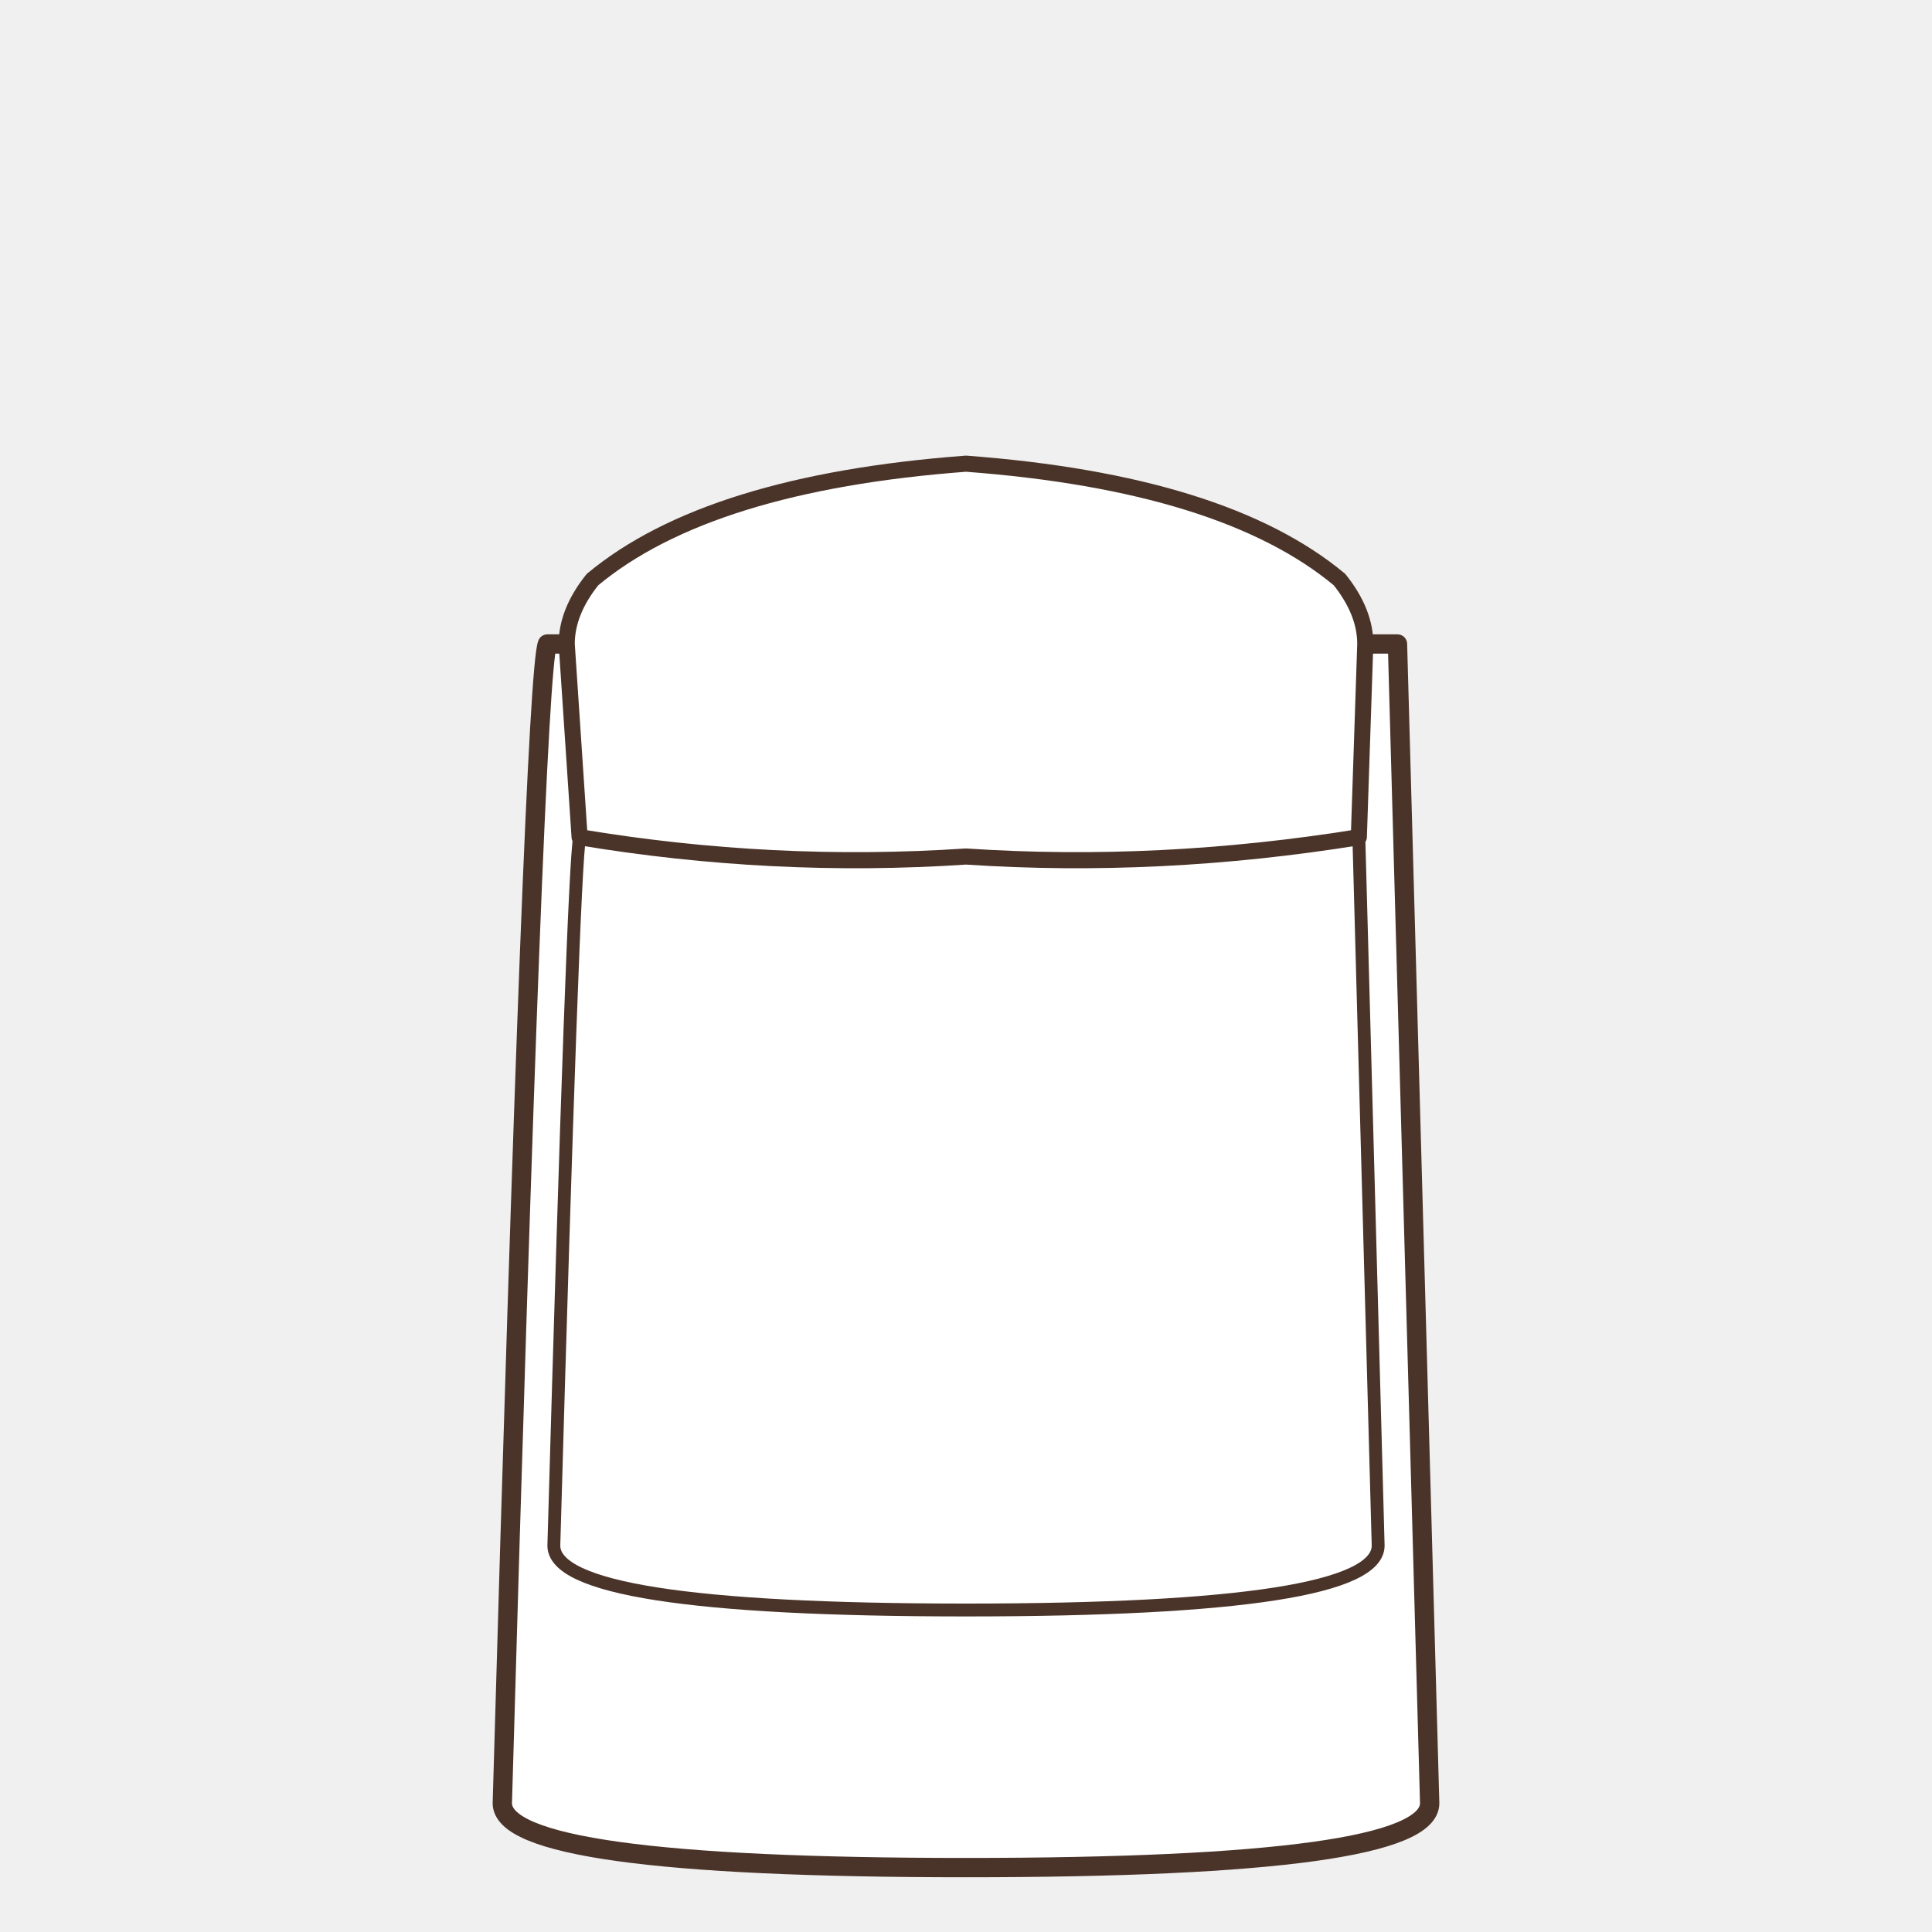
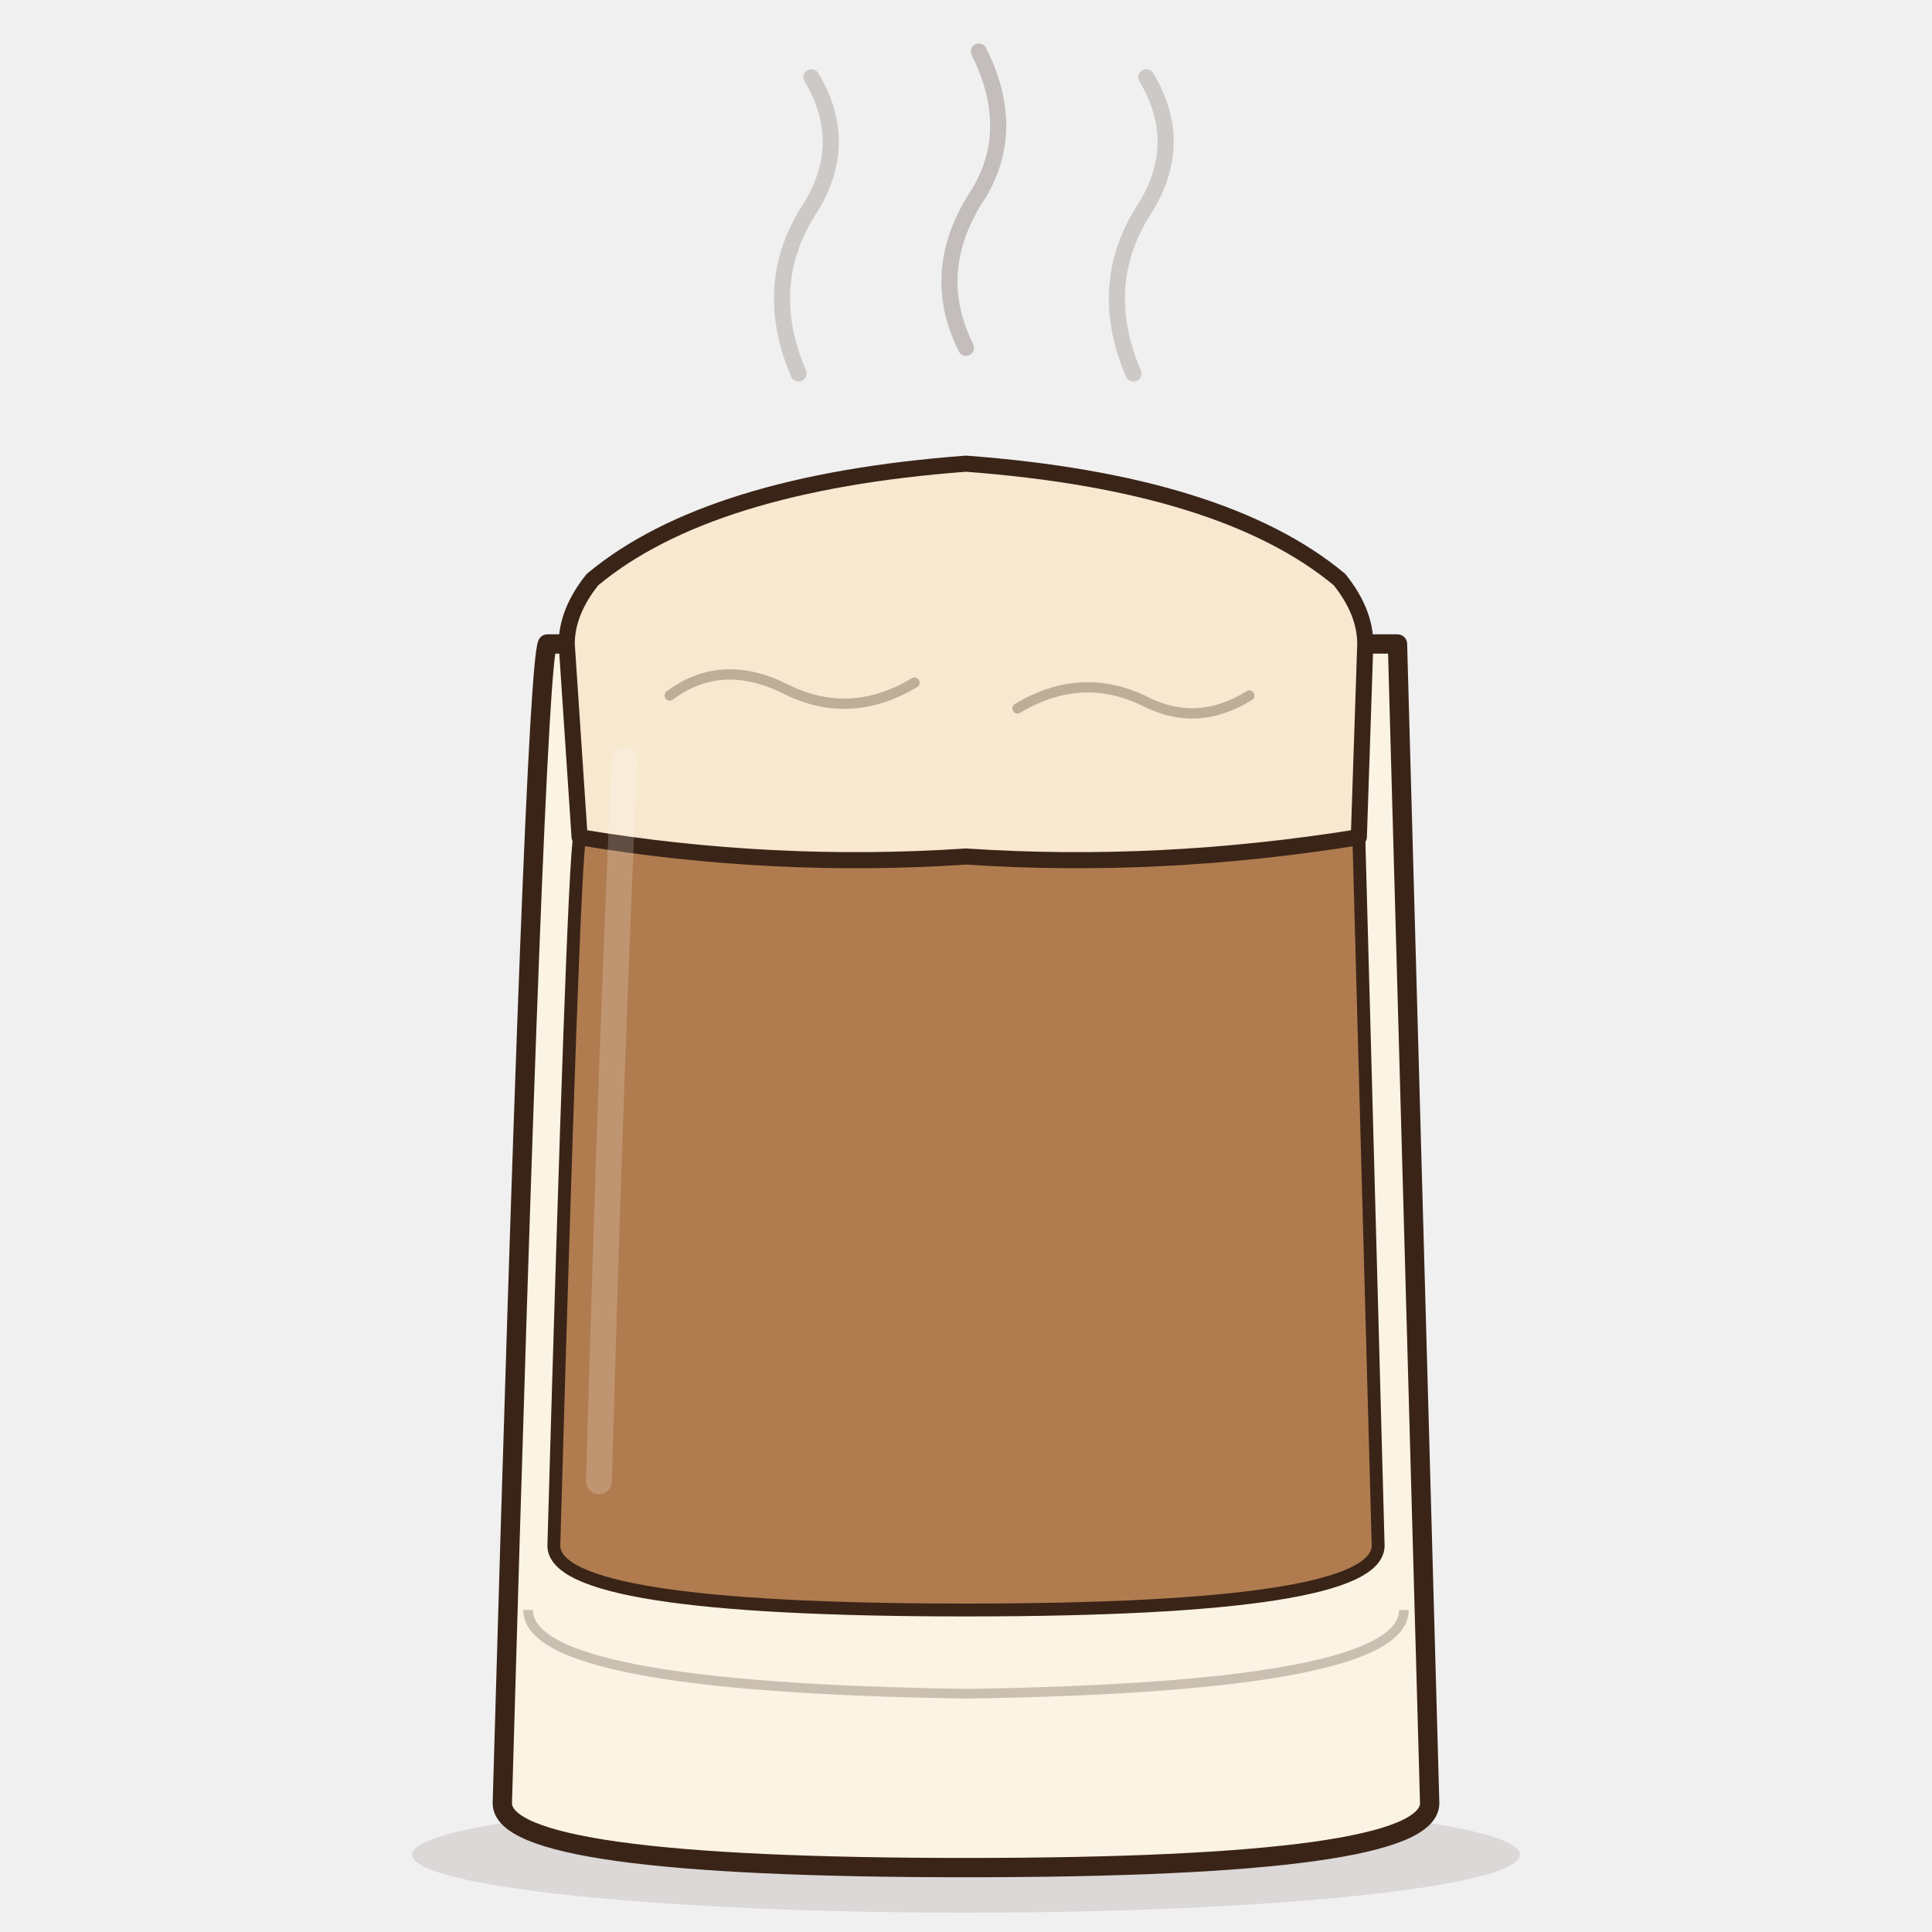
<svg xmlns="http://www.w3.org/2000/svg" viewBox="0 0 300 300">
+   <ellipse cx="150" cy="288" rx="86" ry="9" fill="#3A2418" opacity="0.12" />
  <g id="cup">
-     <path d="M85 100 Q83 105 78 280 Q78 290 150 290 Q222 290 222 280 L217 100 Z" fill="#FFFFFF" stroke="#4A3429" stroke-width="3" stroke-linecap="round" stroke-linejoin="round" />
+     <path d="M85 100 Q83 105 78 280 Q78 290 150 290 Q222 290 222 280 L217 100 Z" fill="#FBF3E4" stroke="#3A2418" stroke-width="3" stroke-linecap="round" stroke-linejoin="round" />
+     <path d="M82 250 Q82 262 150 263 Q218 262 218 250" fill="none" stroke="#3A2418" stroke-width="1.5" opacity="0.25" />
  </g>
  <g id="sleeve">
-     <path d="M92 170 Q90 172 88 220 L212 220 Q210 172 208 170 Z" fill="#FFFFFF" stroke="#4A3429" stroke-width="2.5" stroke-linecap="round" stroke-linejoin="round" />
+     <path d="M92 170 Q90 172 88 220 L212 220 Q210 172 208 170 Z" fill="#C9A876" stroke="#3A2418" stroke-width="2.5" stroke-linecap="round" stroke-linejoin="round" />
+     <path d="M91 182 L209 182" fill="none" stroke="#3A2418" stroke-width="1.5" opacity="0.35" />
+     <path d="M90 208 L210 208" fill="none" stroke="#3A2418" stroke-width="1.5" opacity="0.35" />
+     <path d="M118 190 Q126 186 134 190 Q142 194 150 190 Q158 186 166 190 Q174 194 182 190" fill="none" stroke="#3A2418" stroke-width="1.8" opacity="0.45" stroke-linecap="round" />
  </g>
  <g id="liquid">
-     <path d="M90 130 Q89 135 86 240 Q86 250 150 250 Q214 250 214 240 L211 130 Z" fill="#FFFFFF" stroke="#4A3429" stroke-width="2" stroke-linecap="round" stroke-linejoin="round" />
+     <path d="M90 130 Q89 135 86 240 Q86 250 150 250 Q214 250 214 240 L211 130 Z" fill="#B07C4F" stroke="#3A2418" stroke-width="2" stroke-linecap="round" stroke-linejoin="round" />
  </g>
  <g id="foam">
-     <path d="M88 100 Q88 95 92 90 Q110 75 150 72 Q190 75 208 90 Q212 95 212 100 L211 130 Q180 135 150 133 Q120 135 90 130 Z" fill="#FFFFFF" stroke="#4A3429" stroke-width="2.5" stroke-linecap="round" stroke-linejoin="round" />
+     <path d="M88 100 Q88 95 92 90 Q110 75 150 72 Q190 75 208 90 Q212 95 212 100 L211 130 Q180 135 150 133 Q120 135 90 130 Z" fill="#F7E8CF" stroke="#3A2418" stroke-width="2.5" stroke-linecap="round" stroke-linejoin="round" />
+     <path d="M104 108 Q112 102 122 107 Q132 112 142 106" fill="none" stroke="#3A2418" stroke-width="1.6" opacity="0.3" stroke-linecap="round" />
+     <path d="M158 110 Q168 104 178 109 Q186 113 194 108" fill="none" stroke="#3A2418" stroke-width="1.6" opacity="0.3" stroke-linecap="round" />
+   </g>
+   <g pointer-events="none" opacity="0.55">
+     <path d="M124 58 Q118 44 126 32 Q132 22 126 12" fill="none" stroke="#3A2418" stroke-width="2.5" stroke-linecap="round" opacity="0.35" />
+     <path d="M150 54 Q144 42 152 30 Q158 20 152 8" fill="none" stroke="#3A2418" stroke-width="2.5" stroke-linecap="round" opacity="0.45" />
+     <path d="M176 58 Q170 44 178 32 Q184 22 178 12" fill="none" stroke="#3A2418" stroke-width="2.5" stroke-linecap="round" opacity="0.35" />
+     <path d="M97 118 Q95 160 93 230" fill="none" stroke="#FFFFFF" stroke-width="4" stroke-linecap="round" opacity="0.35" />
  </g>
</svg>
